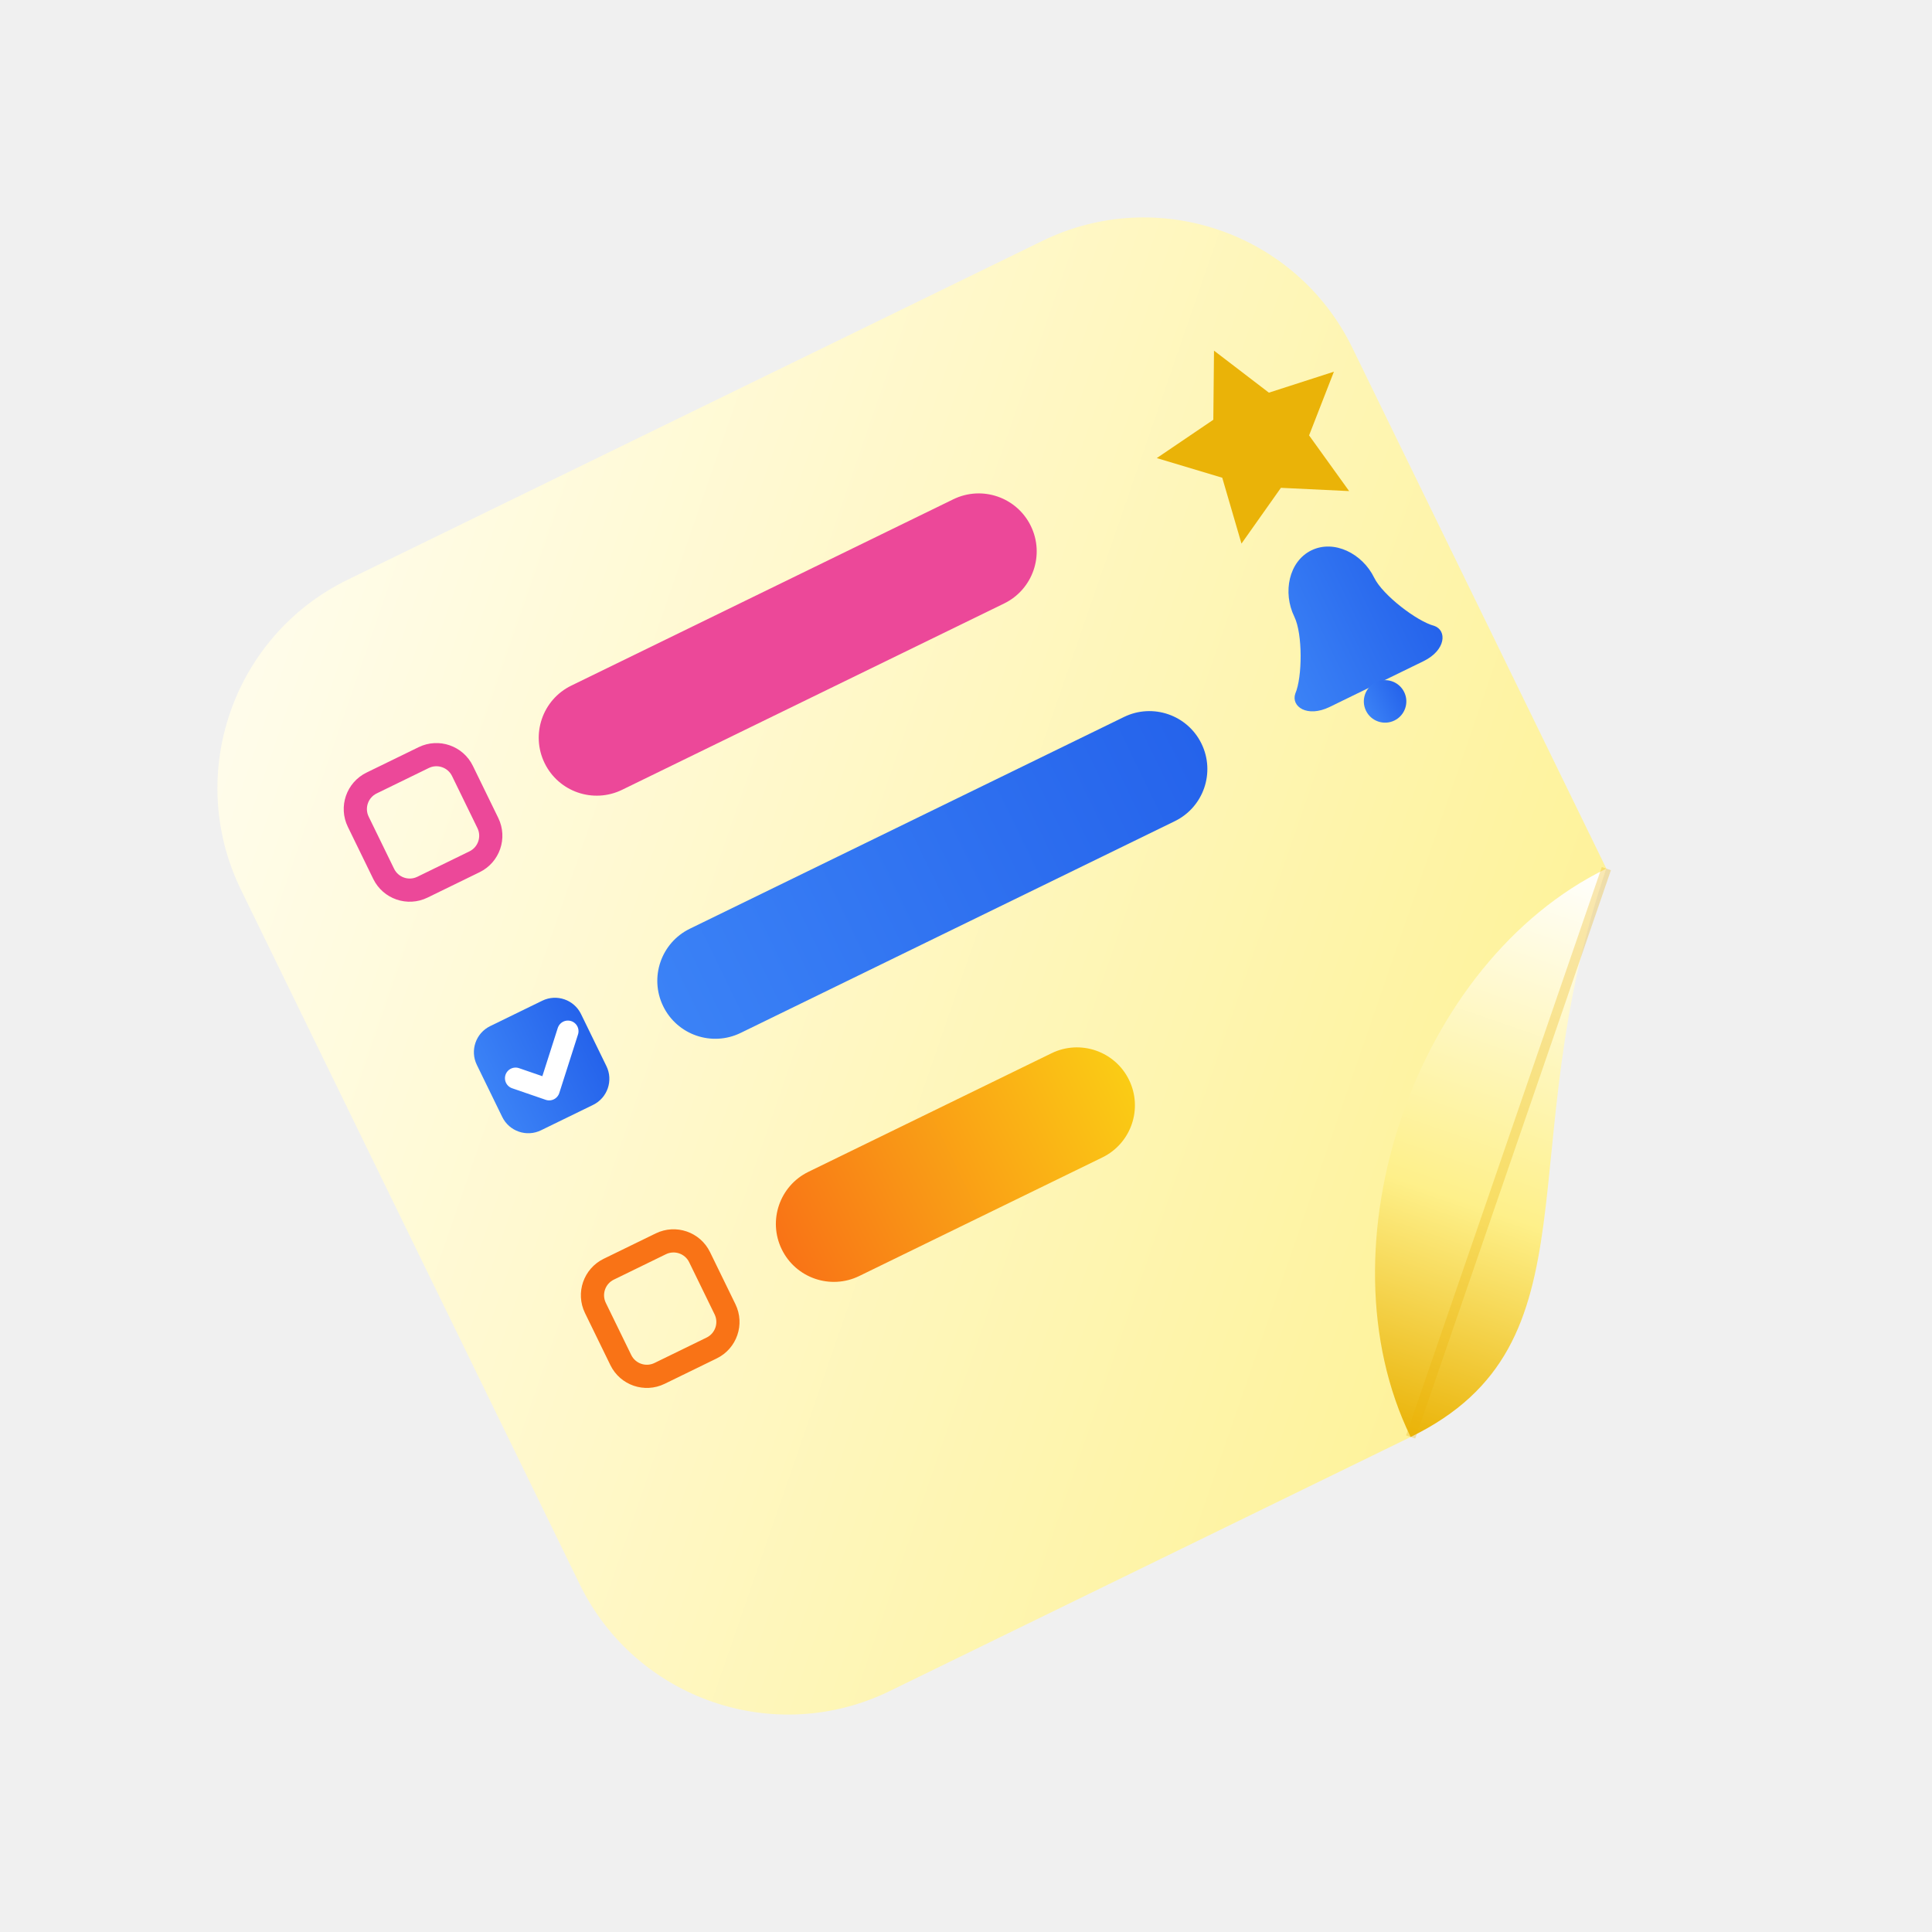
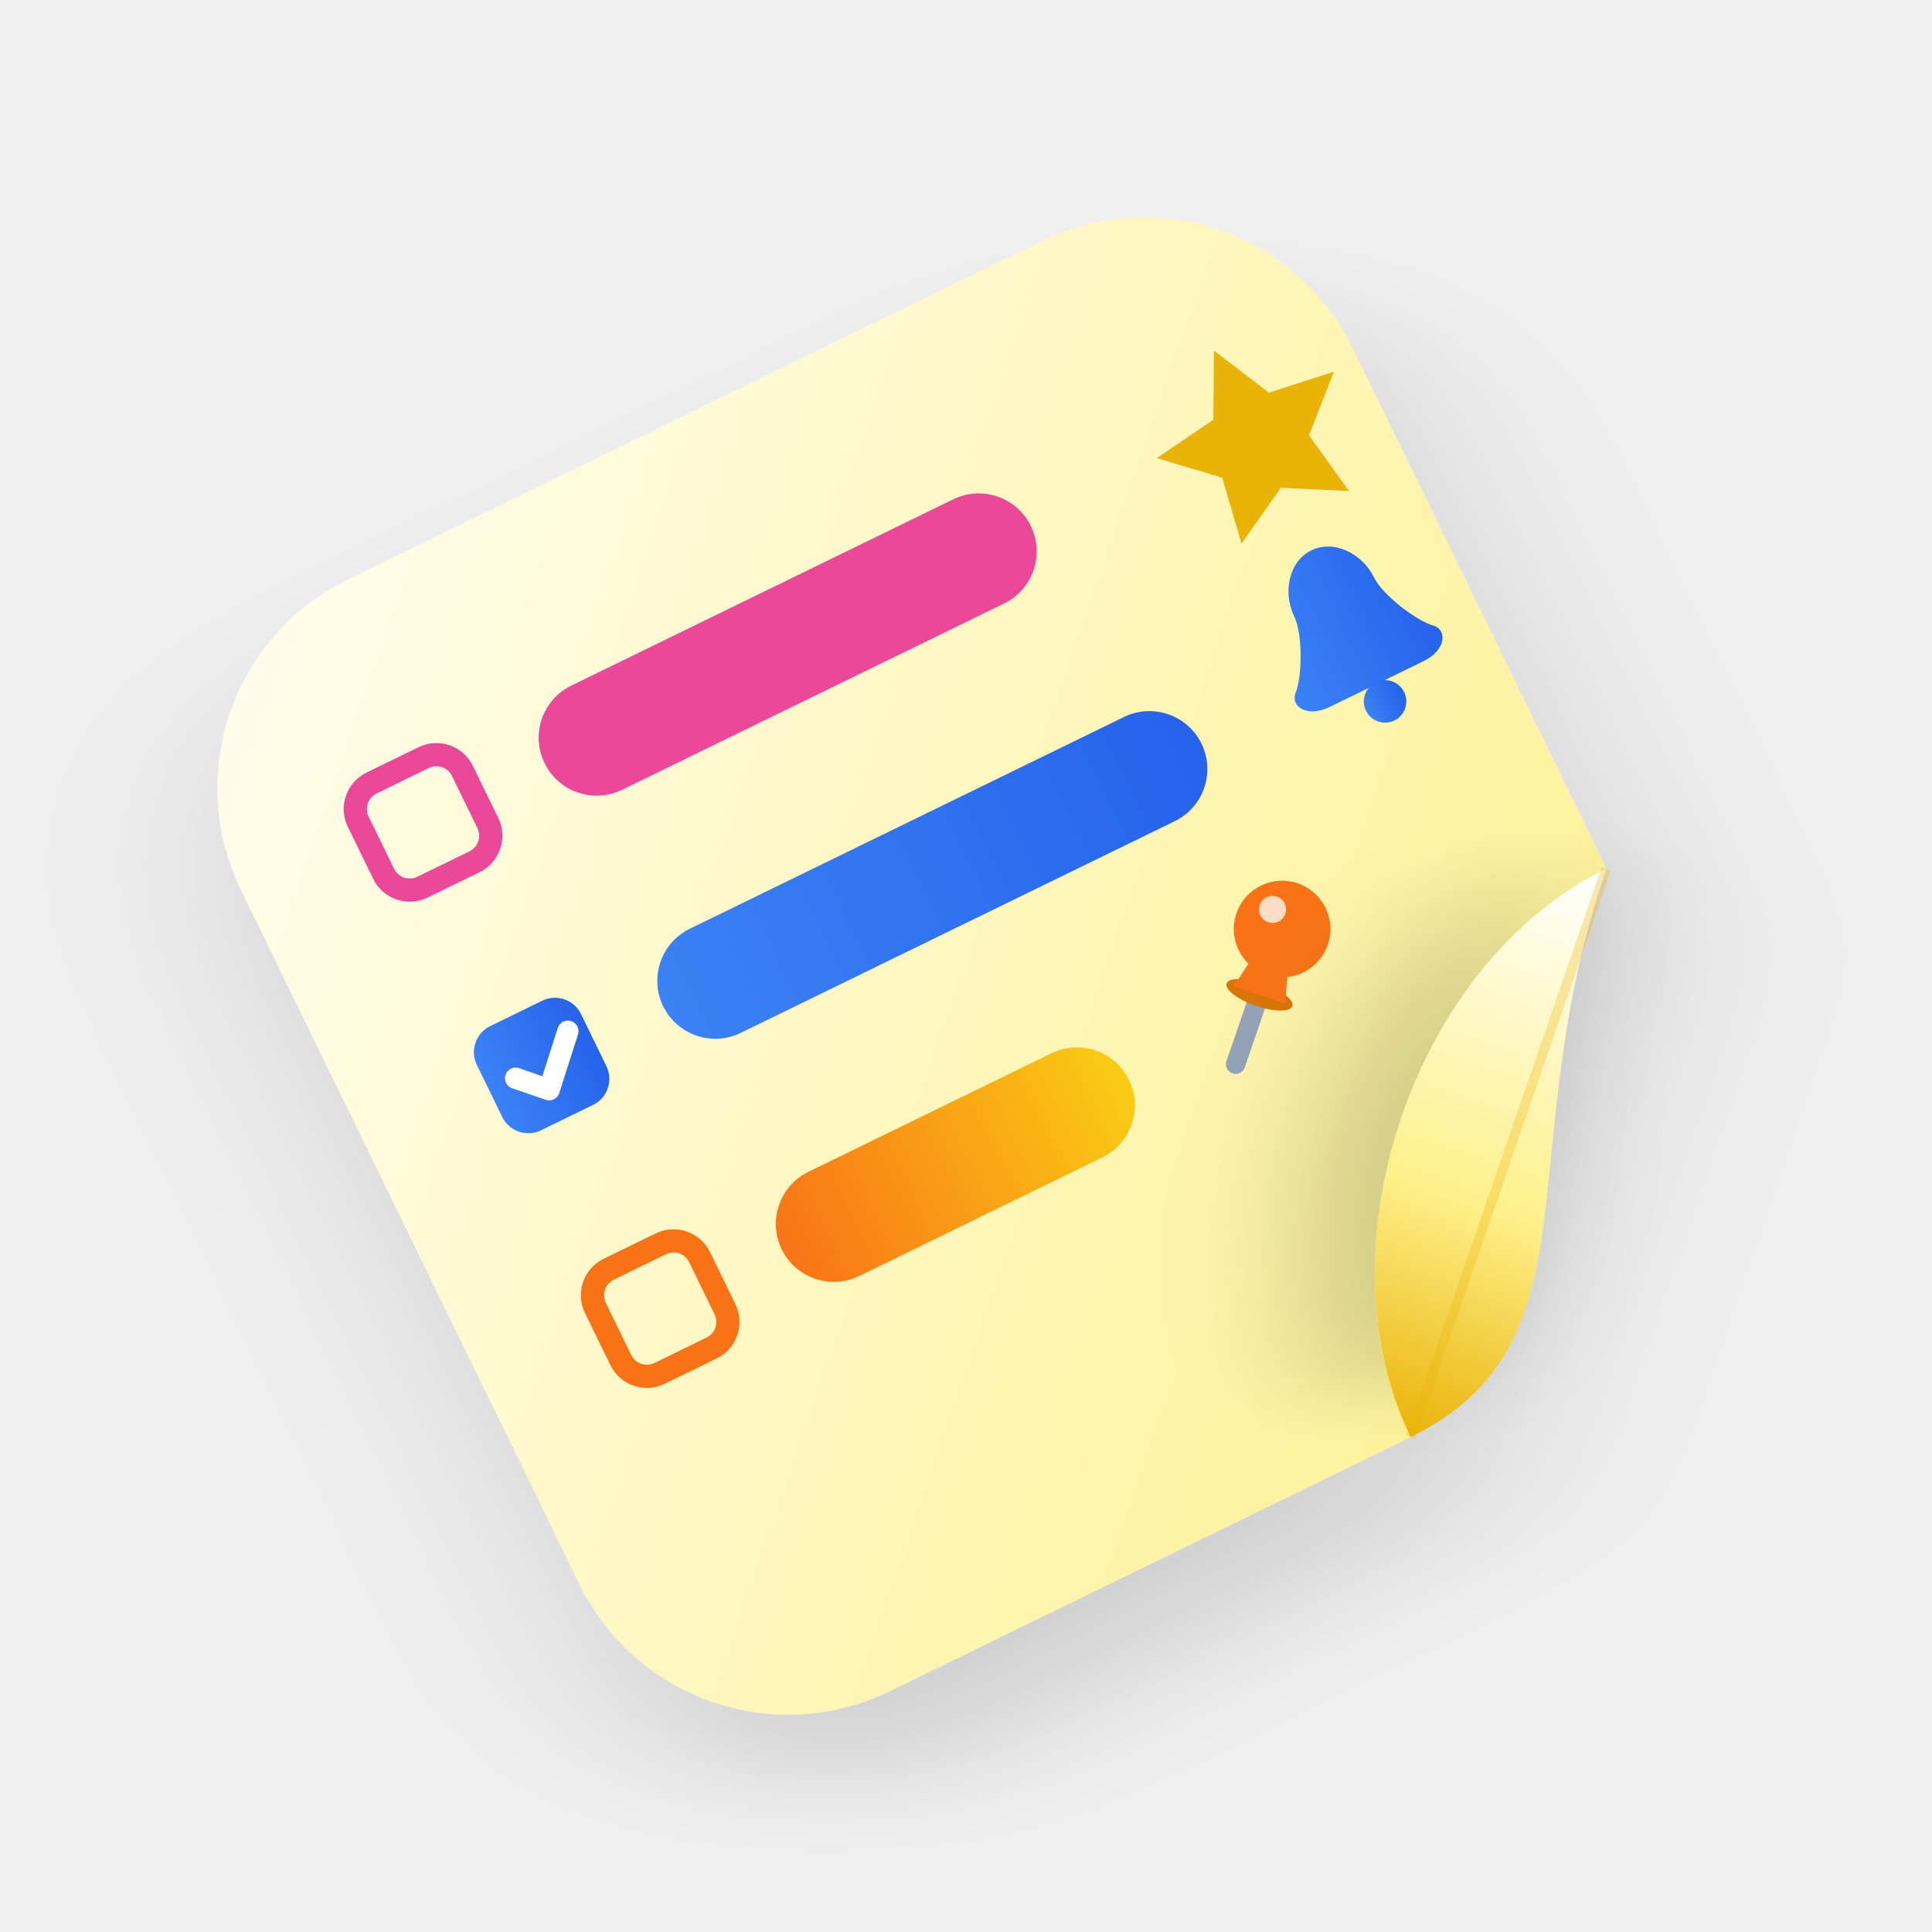
<svg xmlns="http://www.w3.org/2000/svg" viewBox="0 0 100 100" fill="none">
  <defs>
    <linearGradient id="paper-bg" x1="0%" y1="0%" x2="100%" y2="100%">
      <stop offset="0%" stop-color="#FFFDF0" />
      <stop offset="100%" stop-color="#FEF08A" />
    </linearGradient>
    <linearGradient id="curl-bg" x1="0%" y1="100%" x2="100%" y2="0%">
      <stop offset="0%" stop-color="#EAB308" />
      <stop offset="40%" stop-color="#FEF08A" />
      <stop offset="100%" stop-color="#FFFFFF" />
    </linearGradient>
    <linearGradient id="pill-blue" x1="0%" y1="0%" x2="100%" y2="0%">
      <stop offset="0%" stop-color="#3B82F6" />
      <stop offset="100%" stop-color="#2563EB" />
    </linearGradient>
    <linearGradient id="pill-yellow" x1="0%" y1="0%" x2="100%" y2="0%">
      <stop offset="0%" stop-color="#F97316" />
      <stop offset="100%" stop-color="#FACC15" />
    </linearGradient>
+     <filter id="paper-shadow" x="-20%" y="-20%" width="145%" height="145%">
+       <feDropShadow dx="0" dy="4.5" stdDeviation="5.0" flood-color="#000000" flood-opacity="0.14" />
+     </filter>
+     <filter id="curl-shadow" x="-35%" y="-35%" width="170%" height="170%">
+       <feDropShadow dx="-2" dy="-2" stdDeviation="3" flood-color="#000000" flood-opacity="0.22" />
+     </filter>
  </defs>
-   <g transform="rotate(-26, 50, 50)">
-     <path d="M18 30 C18 23.373 23.373 18 30 18 H70 C76.627 18 82 23.373 82 30 V60 L60 82 H30 C23.373 82 18 76.627 18 70 Z" fill="url(#paper-bg)" />
-     <rect x="25" y="28" width="6" height="6" rx="1.5" stroke="#EC4899" stroke-width="1.2" fill="none" />
-     <rect x="35" y="28" width="28" height="6" rx="3" fill="#EC4899" />
-     <path d="M75.5 27 L77.1 30.2 L80.6 30.7 L78.0 33.1 L78.6 36.6 L75.5 34.9 L72.4 36.6 L73.0 33.1 L70.4 30.7 L73.9 30.2 Z" fill="#EAB308" />
-     <rect x="25" y="42" width="6" height="6" rx="1.5" fill="url(#pill-blue)" />
-     <path d="M26.5 45 L27.8 46.3 L30 44" stroke="#FFFFFF" stroke-width="1.1" stroke-linecap="round" stroke-linejoin="round" />
-     <rect x="35" y="42" width="31" height="6" rx="3" fill="url(#pill-blue)" />
-     <path d="M75.5 38.5 C74.2 38.5 73.2 39.8 73.2 41.2 C73.2 42.2 72.2 44.2 71.5 44.8 C71 45.3 71.5 46.2 72.8 46.2 H78.2 C79.5 46.2 80 45.3 79.5 44.8 C78.8 44.2 77.8 42.2 77.8 41.2 C77.8 39.8 76.8 38.5 75.5 38.5 Z" fill="url(#pill-blue)" />
-     <circle cx="75.5" cy="47.2" r="1.1" fill="url(#pill-blue)" />
-     <rect x="25" y="56" width="6" height="6" rx="1.5" stroke="#F97316" stroke-width="1.2" fill="none" />
-     <rect x="35" y="56" width="20" height="6" rx="3" fill="url(#pill-yellow)" />
-     <path d="M60 82 C60 71 71 60 82 60 C71 71 71 82 60 82 Z" fill="url(#curl-bg)" />
-     <path d="M60 82 L82 60" stroke="#EAB308" stroke-opacity="0.3" stroke-width="0.5" />
+   <g>
+     <g transform="rotate(-26, 50, 50)">
+       <path d="M18 30 C18 23.373 23.373 18 30 18 H70 C76.627 18 82 23.373 82 30 V60 L60 82 H30 C23.373 82 18 76.627 18 70 Z" fill="url(#paper-bg)" filter="url(#paper-shadow)" />
+       <rect x="25" y="28" width="6" height="6" rx="1.5" stroke="#EC4899" stroke-width="1.2" fill="none" />
+       <rect x="35" y="28" width="28" height="6" rx="3" fill="#EC4899" />
+       <path d="M75.5 27 L77.1 30.2 L80.6 30.7 L78.0 33.1 L78.6 36.6 L75.5 34.9 L72.4 36.6 L73.0 33.1 L70.4 30.7 L73.9 30.2 Z" fill="#EAB308" />
+       <rect x="25" y="42" width="6" height="6" rx="1.5" fill="url(#pill-blue)" />
+       <path d="M26.5 45 L27.8 46.3 L30 44" stroke="#FFFFFF" stroke-width="1.1" stroke-linecap="round" stroke-linejoin="round" />
+       <rect x="35" y="42" width="31" height="6" rx="3" fill="url(#pill-blue)" />
+       <path d="M75.5 38.5 C74.2 38.5 73.2 39.8 73.2 41.2 C73.2 42.2 72.2 44.2 71.5 44.8 C71 45.3 71.5 46.2 72.8 46.2 H78.2 C79.5 46.2 80 45.3 79.5 44.8 C78.8 44.2 77.8 42.2 77.8 41.2 C77.8 39.8 76.8 38.5 75.5 38.5 Z" fill="url(#pill-blue)" />
+       <circle cx="75.5" cy="47.2" r="1.1" fill="url(#pill-blue)" />
+       <rect x="25" y="56" width="6" height="6" rx="1.5" stroke="#F97316" stroke-width="1.2" fill="none" />
+       <rect x="35" y="56" width="20" height="6" rx="3" fill="url(#pill-yellow)" />
+       <g transform="translate(63, 58) rotate(45)">
+         <path d="M0 0 L0 3.8" stroke="#94A3B8" stroke-width="1.0" stroke-linecap="round" />
+         <ellipse cx="0" cy="0" rx="1.8" ry="0.6" fill="#D97706" />
+         <path d="M-1.4 0 L-0.9 -2 L0.9 -2 L1.4 0 Z" fill="#F97316" />
+         <circle cx="0" cy="-3.6" r="2.5" fill="#F97316" />
+         <circle cx="-0.8" cy="-4.4" r="0.7" fill="#FFFFFF" opacity="0.75" />
+       </g>
+       <path d="M60 82 C60 71 71 60 82 60 C71 71 71 82 60 82 Z" fill="url(#curl-bg)" filter="url(#curl-shadow)" />
+       <path d="M60 82 L82 60" stroke="#EAB308" stroke-opacity="0.3" stroke-width="0.5" />
+     </g>
  </g>
</svg>
